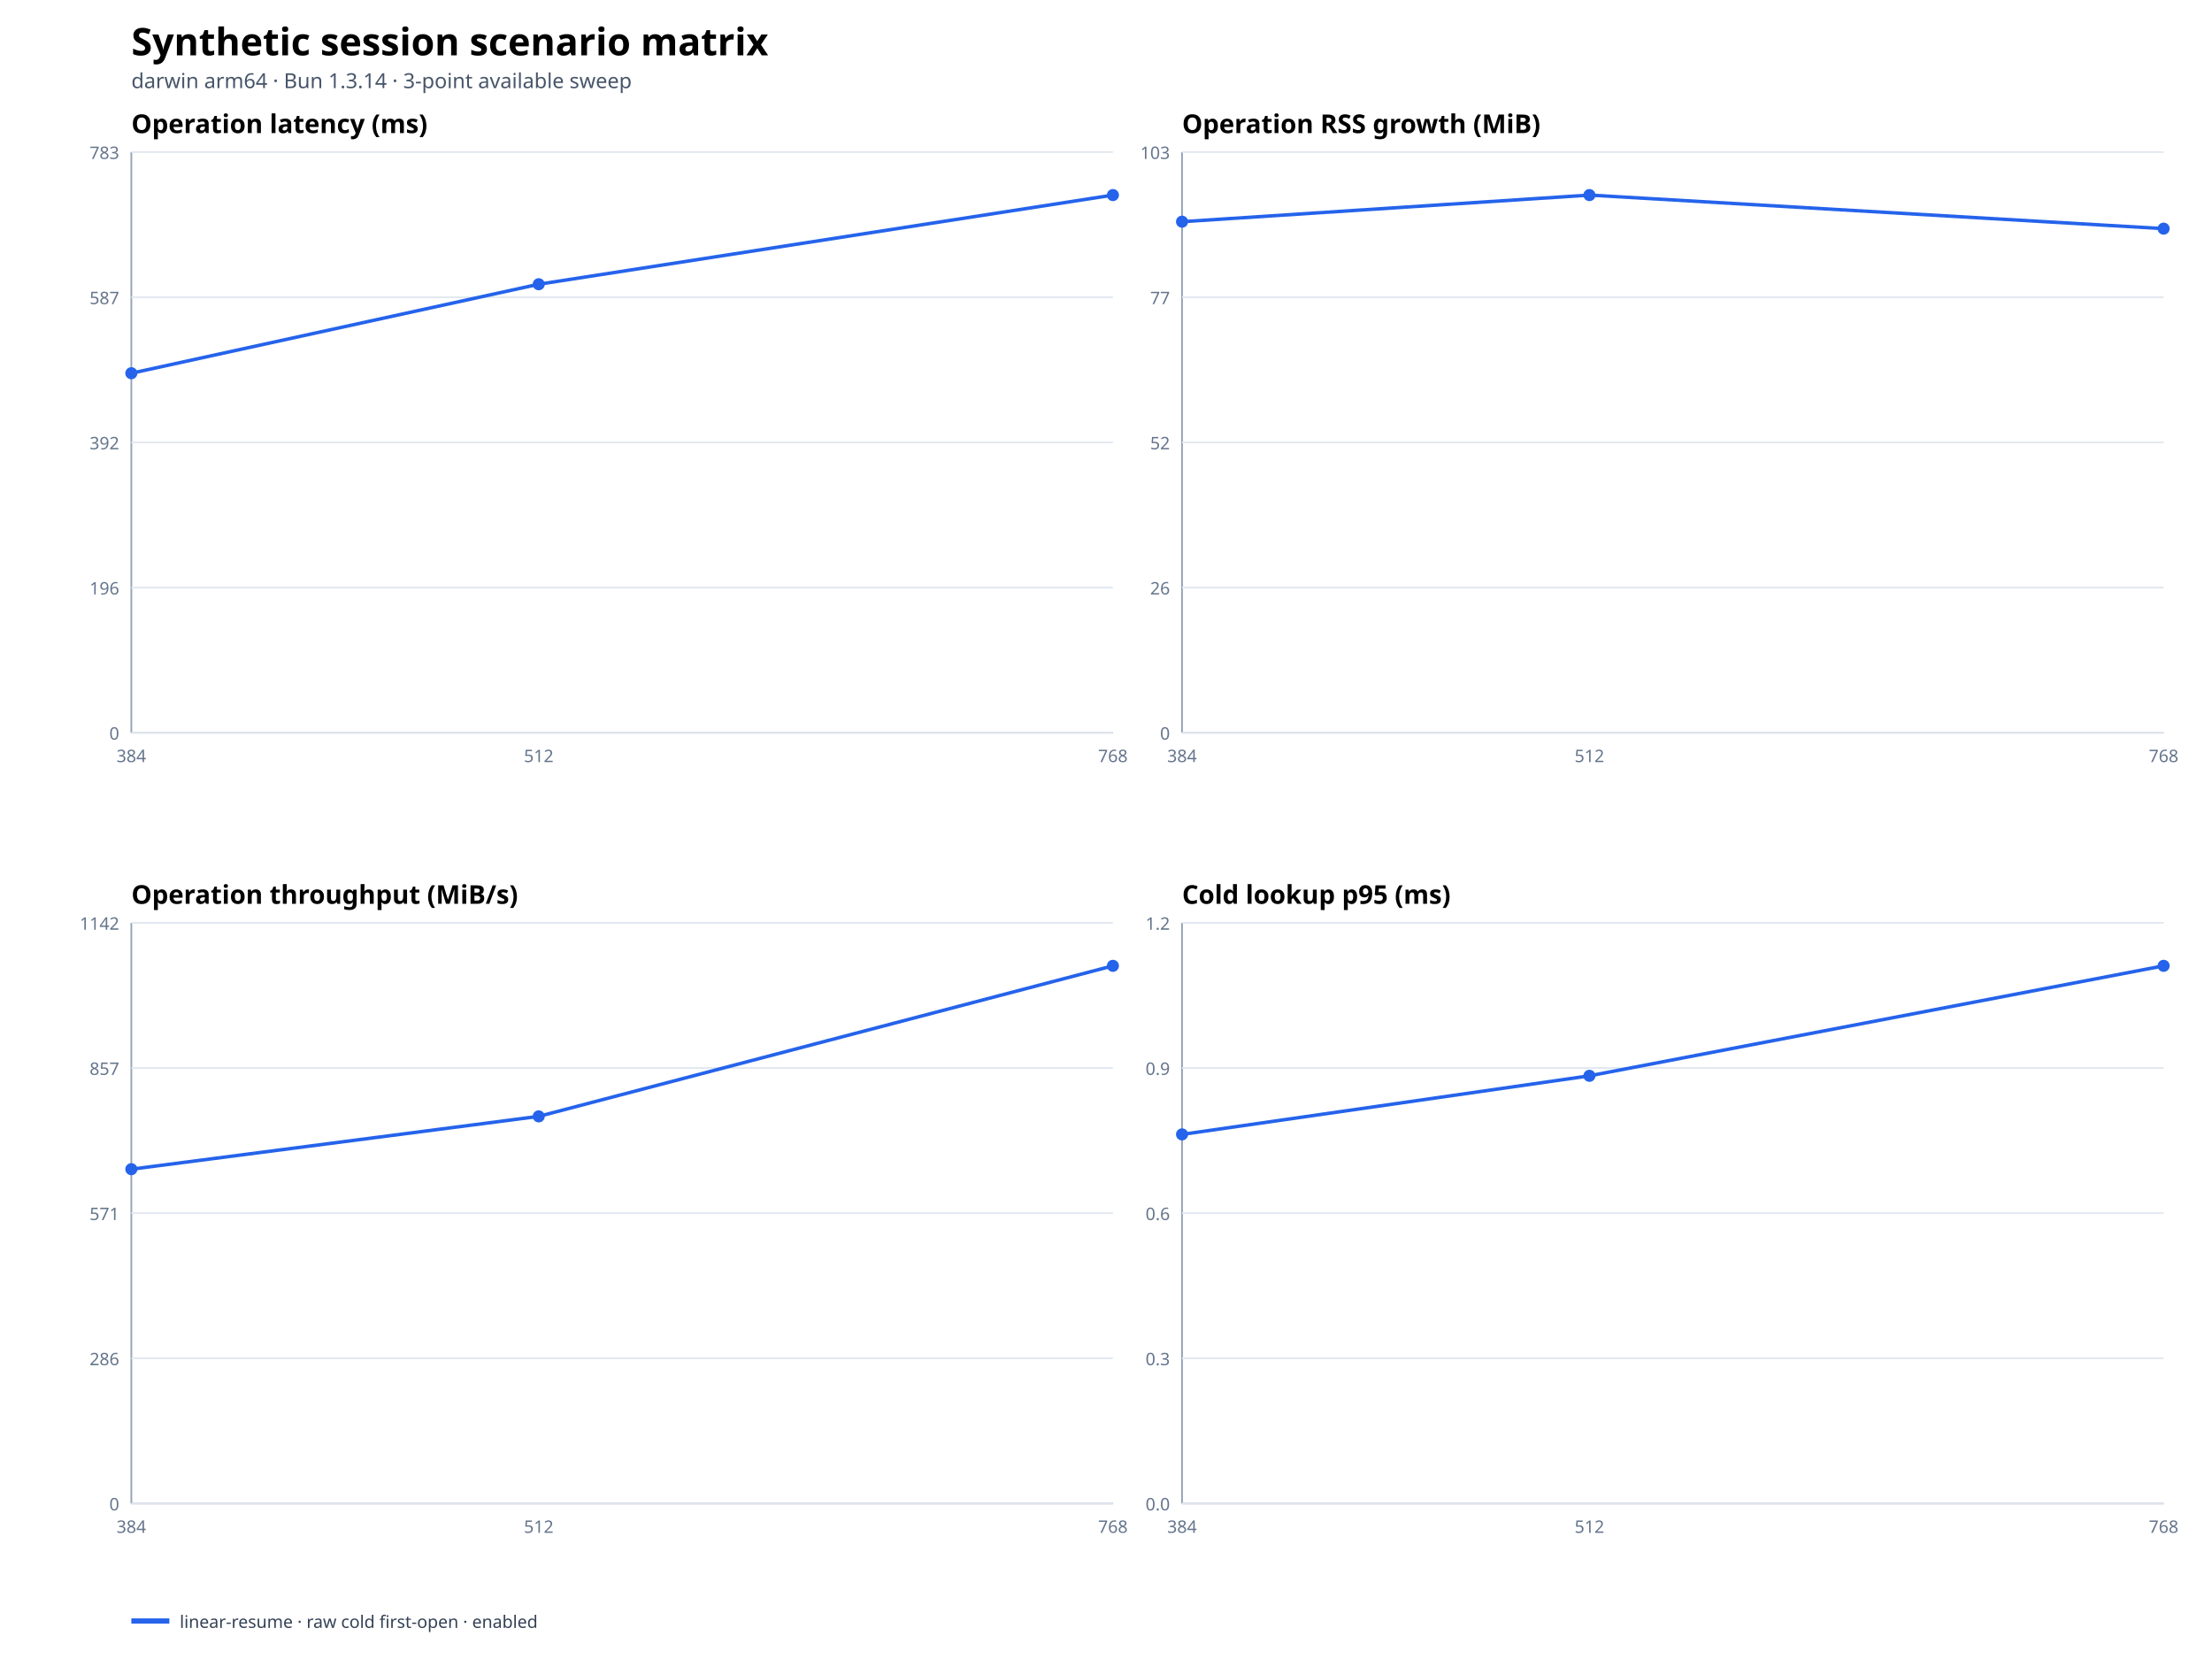
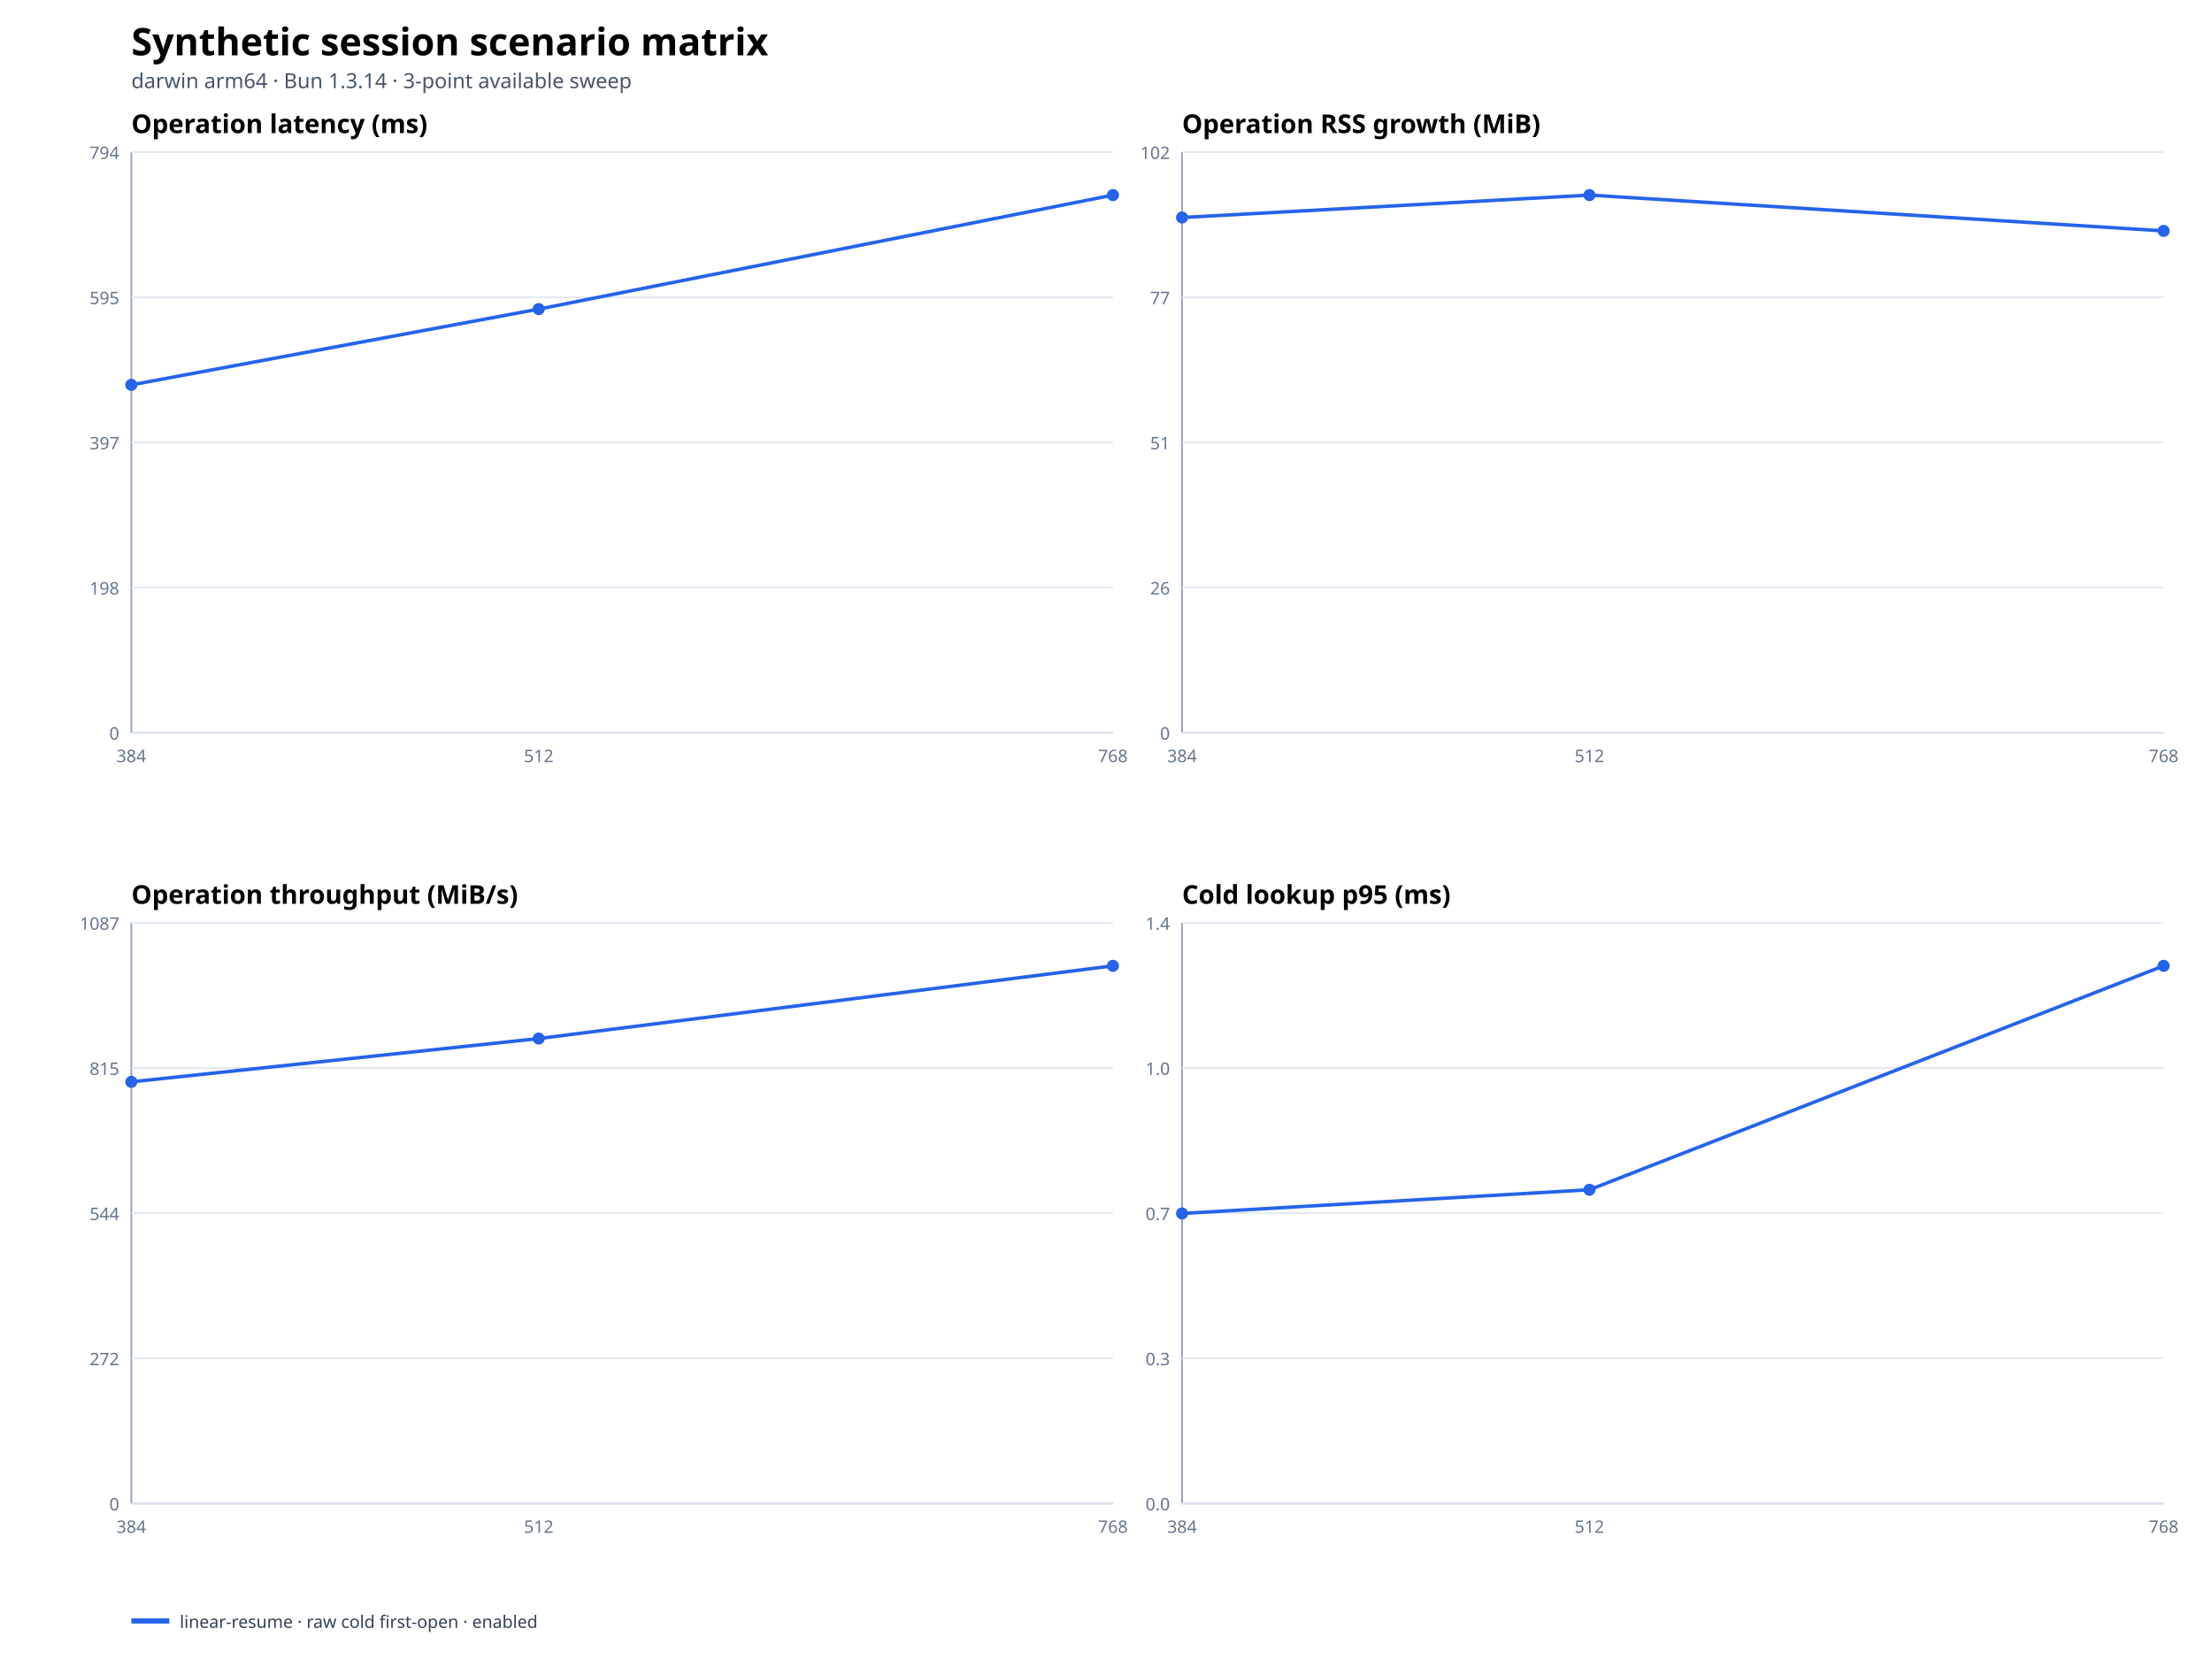
<svg xmlns="http://www.w3.org/2000/svg" width="1280" height="960" viewBox="0 0 1280 960">
  <rect width="100%" height="100%" fill="#ffffff" />
  <text x="76" y="32" font-family="system-ui,sans-serif" font-size="22" font-weight="700">Synthetic session scenario matrix</text>
  <text x="76" y="51" font-family="system-ui,sans-serif" font-size="12" fill="#475569">darwin arm64 · Bun 1.3.14 · 3-point available sweep</text>
  <text x="76" y="77" font-family="system-ui,sans-serif" font-size="15" font-weight="650">Operation latency (ms)</text>
  <line x1="76" y1="424" x2="644" y2="424" stroke="#94a3b8" />
  <line x1="76" y1="88" x2="76" y2="424" stroke="#94a3b8" />
  <line x1="76" y1="424" x2="644" y2="424" stroke="#e2e8f0" />
  <text x="69" y="428" text-anchor="end" font-family="system-ui,sans-serif" font-size="10" fill="#64748b">0</text>
  <line x1="76" y1="340" x2="644" y2="340" stroke="#e2e8f0" />
-   <text x="69" y="344" text-anchor="end" font-family="system-ui,sans-serif" font-size="10" fill="#64748b">196</text>
+   <text x="69" y="344" text-anchor="end" font-family="system-ui,sans-serif" font-size="10" fill="#64748b">198</text>
  <line x1="76" y1="256" x2="644" y2="256" stroke="#e2e8f0" />
-   <text x="69" y="260" text-anchor="end" font-family="system-ui,sans-serif" font-size="10" fill="#64748b">392</text>
+   <text x="69" y="260" text-anchor="end" font-family="system-ui,sans-serif" font-size="10" fill="#64748b">397</text>
  <line x1="76" y1="172" x2="644" y2="172" stroke="#e2e8f0" />
-   <text x="69" y="176" text-anchor="end" font-family="system-ui,sans-serif" font-size="10" fill="#64748b">587</text>
+   <text x="69" y="176" text-anchor="end" font-family="system-ui,sans-serif" font-size="10" fill="#64748b">595</text>
  <line x1="76" y1="88" x2="644" y2="88" stroke="#e2e8f0" />
-   <text x="69" y="92" text-anchor="end" font-family="system-ui,sans-serif" font-size="10" fill="#64748b">783</text>
+   <text x="69" y="92" text-anchor="end" font-family="system-ui,sans-serif" font-size="10" fill="#64748b">794</text>
  <text x="76" y="441" text-anchor="middle" font-family="system-ui,sans-serif" font-size="10" fill="#64748b">384</text>
  <text x="311.741" y="441" text-anchor="middle" font-family="system-ui,sans-serif" font-size="10" fill="#64748b">512</text>
  <text x="644" y="441" text-anchor="middle" font-family="system-ui,sans-serif" font-size="10" fill="#64748b">768</text>
-   <polyline fill="none" stroke="#2563eb" stroke-width="2" points="76,215.973 311.741,164.478 644,112.889" />
-   <circle cx="76" cy="215.973" r="3.5" fill="#2563eb" />
-   <circle cx="311.741" cy="164.478" r="3.5" fill="#2563eb" />
+   <polyline fill="none" stroke="#2563eb" stroke-width="2" points="76,222.71 311.741,178.86 644,112.889" />
+   <circle cx="76" cy="222.71" r="3.5" fill="#2563eb" />
+   <circle cx="311.741" cy="178.86" r="3.5" fill="#2563eb" />
  <circle cx="644" cy="112.889" r="3.5" fill="#2563eb" />
  <text x="684" y="77" font-family="system-ui,sans-serif" font-size="15" font-weight="650">Operation RSS growth (MiB)</text>
  <line x1="684" y1="424" x2="1252" y2="424" stroke="#94a3b8" />
  <line x1="684" y1="88" x2="684" y2="424" stroke="#94a3b8" />
  <line x1="684" y1="424" x2="1252" y2="424" stroke="#e2e8f0" />
  <text x="677" y="428" text-anchor="end" font-family="system-ui,sans-serif" font-size="10" fill="#64748b">0</text>
  <line x1="684" y1="340" x2="1252" y2="340" stroke="#e2e8f0" />
  <text x="677" y="344" text-anchor="end" font-family="system-ui,sans-serif" font-size="10" fill="#64748b">26</text>
  <line x1="684" y1="256" x2="1252" y2="256" stroke="#e2e8f0" />
-   <text x="677" y="260" text-anchor="end" font-family="system-ui,sans-serif" font-size="10" fill="#64748b">52</text>
+   <text x="677" y="260" text-anchor="end" font-family="system-ui,sans-serif" font-size="10" fill="#64748b">51</text>
  <line x1="684" y1="172" x2="1252" y2="172" stroke="#e2e8f0" />
  <text x="677" y="176" text-anchor="end" font-family="system-ui,sans-serif" font-size="10" fill="#64748b">77</text>
  <line x1="684" y1="88" x2="1252" y2="88" stroke="#e2e8f0" />
-   <text x="677" y="92" text-anchor="end" font-family="system-ui,sans-serif" font-size="10" fill="#64748b">103</text>
+   <text x="677" y="92" text-anchor="end" font-family="system-ui,sans-serif" font-size="10" fill="#64748b">102</text>
  <text x="684" y="441" text-anchor="middle" font-family="system-ui,sans-serif" font-size="10" fill="#64748b">384</text>
  <text x="919.741" y="441" text-anchor="middle" font-family="system-ui,sans-serif" font-size="10" fill="#64748b">512</text>
  <text x="1252" y="441" text-anchor="middle" font-family="system-ui,sans-serif" font-size="10" fill="#64748b">768</text>
-   <polyline fill="none" stroke="#2563eb" stroke-width="2" points="684,128.281 919.741,112.889 1252,132.308" />
-   <circle cx="684" cy="128.281" r="3.5" fill="#2563eb" />
+   <polyline fill="none" stroke="#2563eb" stroke-width="2" points="684,125.865 919.741,112.889 1252,133.609" />
+   <circle cx="684" cy="125.865" r="3.5" fill="#2563eb" />
  <circle cx="919.741" cy="112.889" r="3.5" fill="#2563eb" />
-   <circle cx="1252" cy="132.308" r="3.5" fill="#2563eb" />
+   <circle cx="1252" cy="133.609" r="3.5" fill="#2563eb" />
  <text x="76" y="523" font-family="system-ui,sans-serif" font-size="15" font-weight="650">Operation throughput (MiB/s)</text>
  <line x1="76" y1="870" x2="644" y2="870" stroke="#94a3b8" />
  <line x1="76" y1="534" x2="76" y2="870" stroke="#94a3b8" />
  <line x1="76" y1="870" x2="644" y2="870" stroke="#e2e8f0" />
  <text x="69" y="874" text-anchor="end" font-family="system-ui,sans-serif" font-size="10" fill="#64748b">0</text>
  <line x1="76" y1="786" x2="644" y2="786" stroke="#e2e8f0" />
-   <text x="69" y="790" text-anchor="end" font-family="system-ui,sans-serif" font-size="10" fill="#64748b">286</text>
+   <text x="69" y="790" text-anchor="end" font-family="system-ui,sans-serif" font-size="10" fill="#64748b">272</text>
  <line x1="76" y1="702" x2="644" y2="702" stroke="#e2e8f0" />
-   <text x="69" y="706" text-anchor="end" font-family="system-ui,sans-serif" font-size="10" fill="#64748b">571</text>
+   <text x="69" y="706" text-anchor="end" font-family="system-ui,sans-serif" font-size="10" fill="#64748b">544</text>
  <line x1="76" y1="618" x2="644" y2="618" stroke="#e2e8f0" />
-   <text x="69" y="622" text-anchor="end" font-family="system-ui,sans-serif" font-size="10" fill="#64748b">857</text>
+   <text x="69" y="622" text-anchor="end" font-family="system-ui,sans-serif" font-size="10" fill="#64748b">815</text>
  <line x1="76" y1="534" x2="644" y2="534" stroke="#e2e8f0" />
-   <text x="69" y="538" text-anchor="end" font-family="system-ui,sans-serif" font-size="10" fill="#64748b">1142</text>
+   <text x="69" y="538" text-anchor="end" font-family="system-ui,sans-serif" font-size="10" fill="#64748b">1087</text>
  <text x="76" y="887" text-anchor="middle" font-family="system-ui,sans-serif" font-size="10" fill="#64748b">384</text>
  <text x="311.741" y="887" text-anchor="middle" font-family="system-ui,sans-serif" font-size="10" fill="#64748b">512</text>
  <text x="644" y="887" text-anchor="middle" font-family="system-ui,sans-serif" font-size="10" fill="#64748b">768</text>
-   <polyline fill="none" stroke="#2563eb" stroke-width="2" points="76,676.565 311.741,645.998 644,558.889" />
-   <circle cx="76" cy="676.565" r="3.5" fill="#2563eb" />
-   <circle cx="311.741" cy="645.998" r="3.5" fill="#2563eb" />
+   <polyline fill="none" stroke="#2563eb" stroke-width="2" points="76,626.017 311.741,600.963 644,558.889" />
+   <circle cx="76" cy="626.017" r="3.5" fill="#2563eb" />
+   <circle cx="311.741" cy="600.963" r="3.5" fill="#2563eb" />
  <circle cx="644" cy="558.889" r="3.5" fill="#2563eb" />
  <text x="684" y="523" font-family="system-ui,sans-serif" font-size="15" font-weight="650">Cold lookup p95 (ms)</text>
  <line x1="684" y1="870" x2="1252" y2="870" stroke="#94a3b8" />
  <line x1="684" y1="534" x2="684" y2="870" stroke="#94a3b8" />
  <line x1="684" y1="870" x2="1252" y2="870" stroke="#e2e8f0" />
  <text x="677" y="874" text-anchor="end" font-family="system-ui,sans-serif" font-size="10" fill="#64748b">0.0</text>
  <line x1="684" y1="786" x2="1252" y2="786" stroke="#e2e8f0" />
  <text x="677" y="790" text-anchor="end" font-family="system-ui,sans-serif" font-size="10" fill="#64748b">0.3</text>
  <line x1="684" y1="702" x2="1252" y2="702" stroke="#e2e8f0" />
-   <text x="677" y="706" text-anchor="end" font-family="system-ui,sans-serif" font-size="10" fill="#64748b">0.6</text>
+   <text x="677" y="706" text-anchor="end" font-family="system-ui,sans-serif" font-size="10" fill="#64748b">0.7</text>
  <line x1="684" y1="618" x2="1252" y2="618" stroke="#e2e8f0" />
-   <text x="677" y="622" text-anchor="end" font-family="system-ui,sans-serif" font-size="10" fill="#64748b">0.9</text>
+   <text x="677" y="622" text-anchor="end" font-family="system-ui,sans-serif" font-size="10" fill="#64748b">1.0</text>
  <line x1="684" y1="534" x2="1252" y2="534" stroke="#e2e8f0" />
-   <text x="677" y="538" text-anchor="end" font-family="system-ui,sans-serif" font-size="10" fill="#64748b">1.2</text>
+   <text x="677" y="538" text-anchor="end" font-family="system-ui,sans-serif" font-size="10" fill="#64748b">1.4</text>
  <text x="684" y="887" text-anchor="middle" font-family="system-ui,sans-serif" font-size="10" fill="#64748b">384</text>
  <text x="919.741" y="887" text-anchor="middle" font-family="system-ui,sans-serif" font-size="10" fill="#64748b">512</text>
  <text x="1252" y="887" text-anchor="middle" font-family="system-ui,sans-serif" font-size="10" fill="#64748b">768</text>
-   <polyline fill="none" stroke="#2563eb" stroke-width="2" points="684,656.43 919.741,622.533 1252,558.889" />
-   <circle cx="684" cy="656.43" r="3.5" fill="#2563eb" />
-   <circle cx="919.741" cy="622.533" r="3.5" fill="#2563eb" />
+   <polyline fill="none" stroke="#2563eb" stroke-width="2" points="684,702.183 919.741,688.467 1252,558.889" />
+   <circle cx="684" cy="702.183" r="3.5" fill="#2563eb" />
+   <circle cx="919.741" cy="688.467" r="3.5" fill="#2563eb" />
  <circle cx="1252" cy="558.889" r="3.5" fill="#2563eb" />
  <line x1="76" y1="938" x2="98" y2="938" stroke="#2563eb" stroke-width="3" />
  <text x="104" y="942" font-family="system-ui,sans-serif" font-size="10" fill="#334155">linear-resume · raw cold first-open · enabled</text>
</svg>
